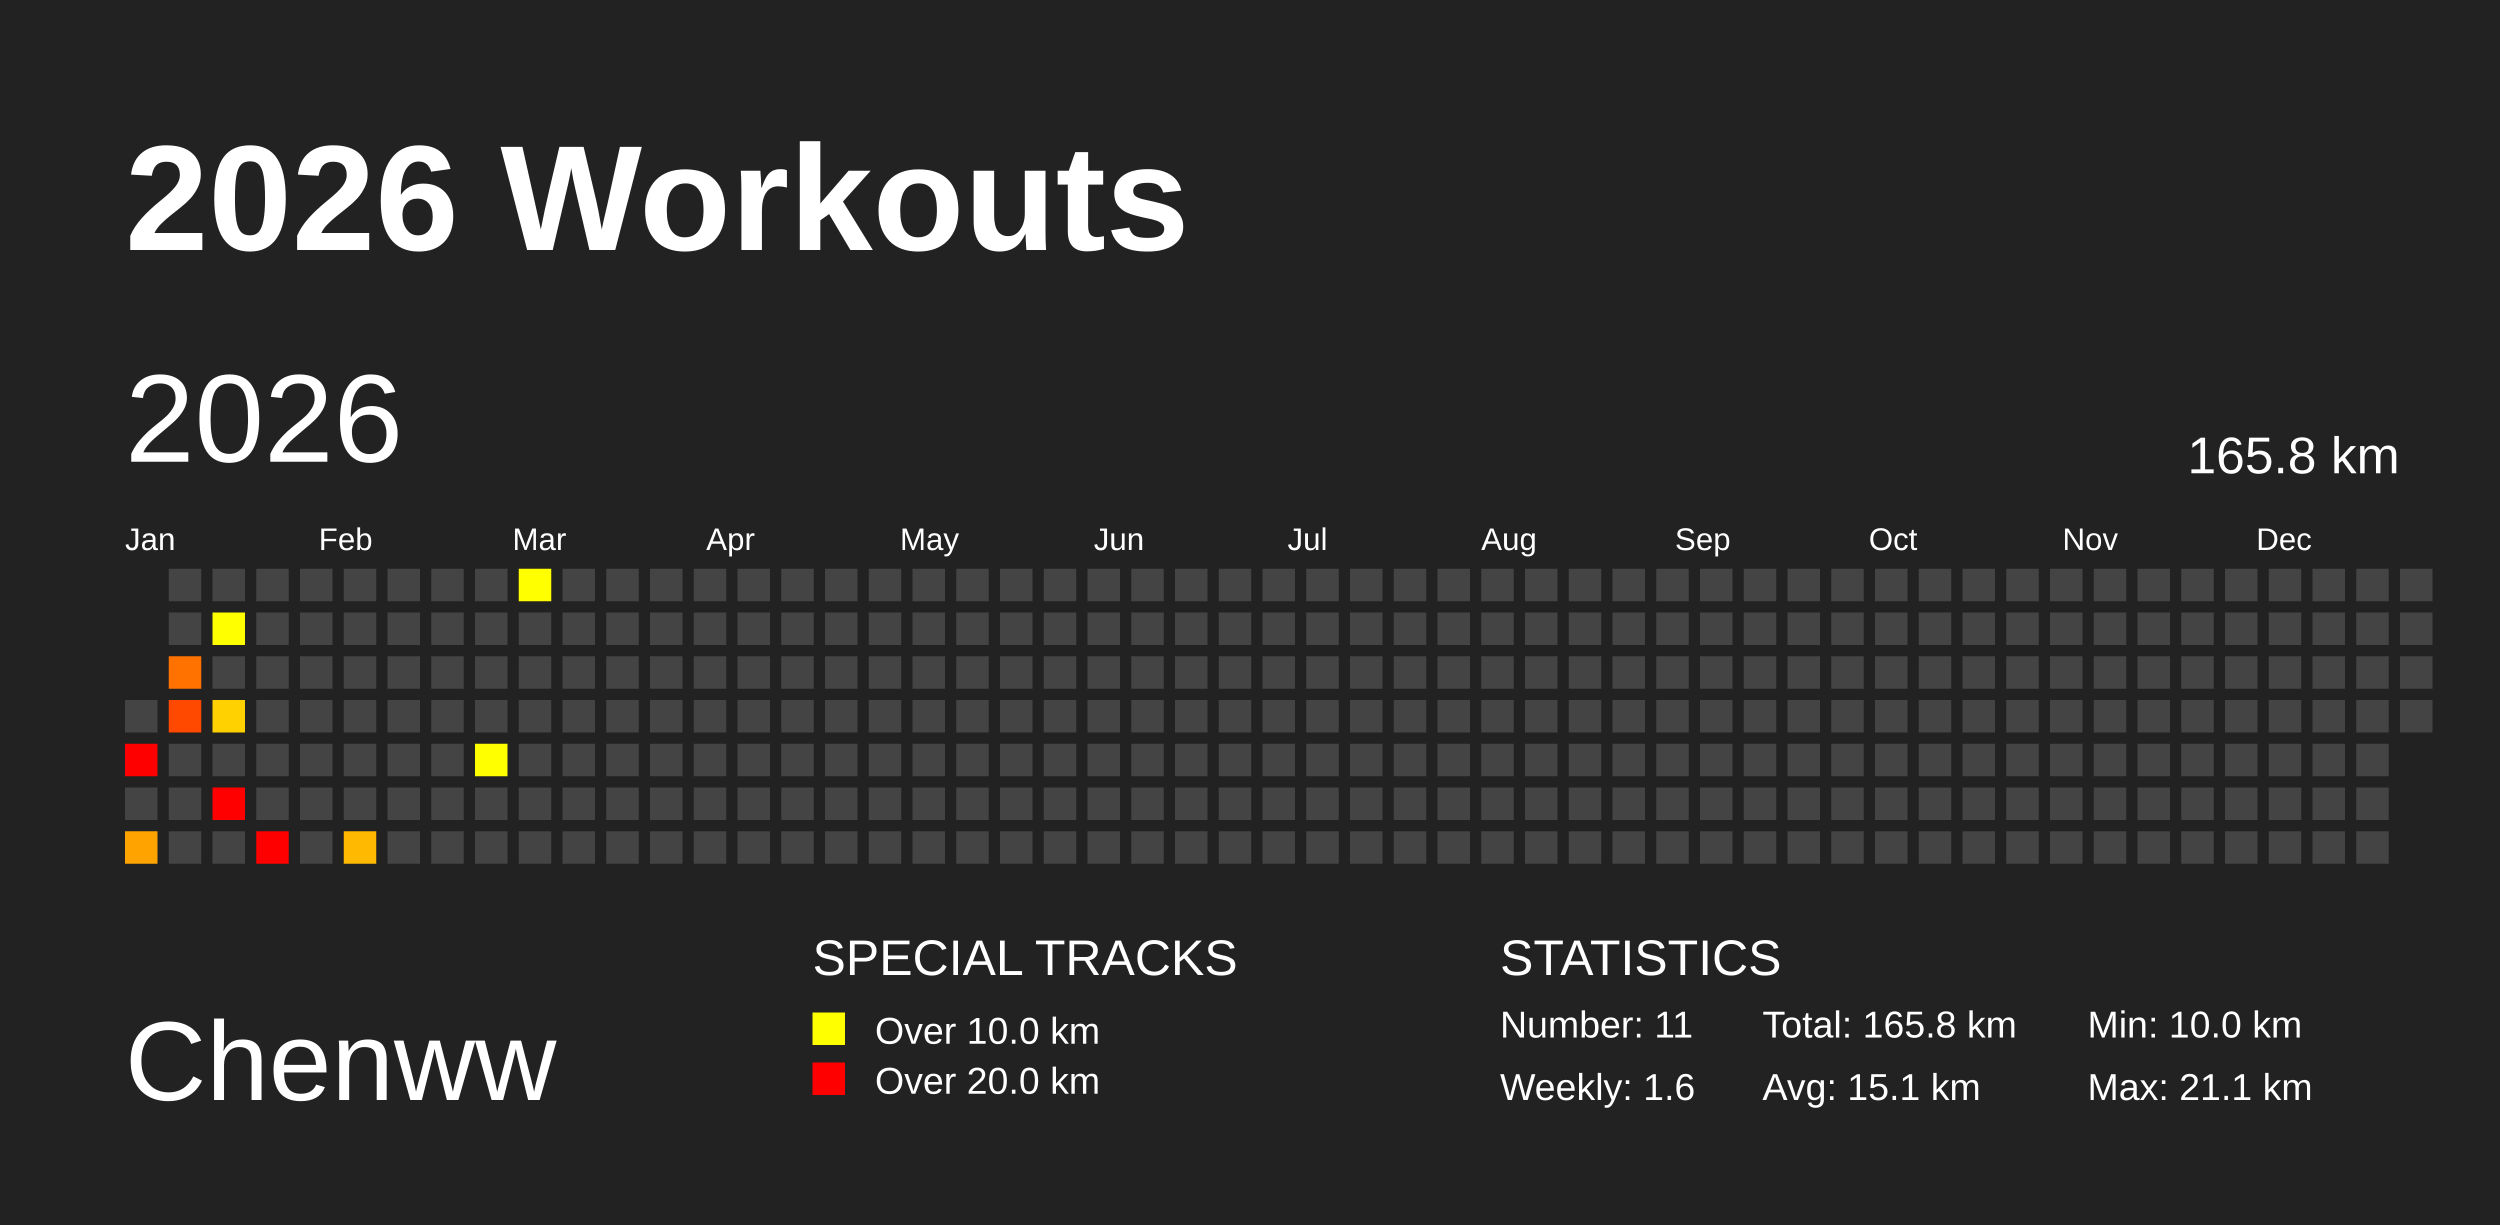
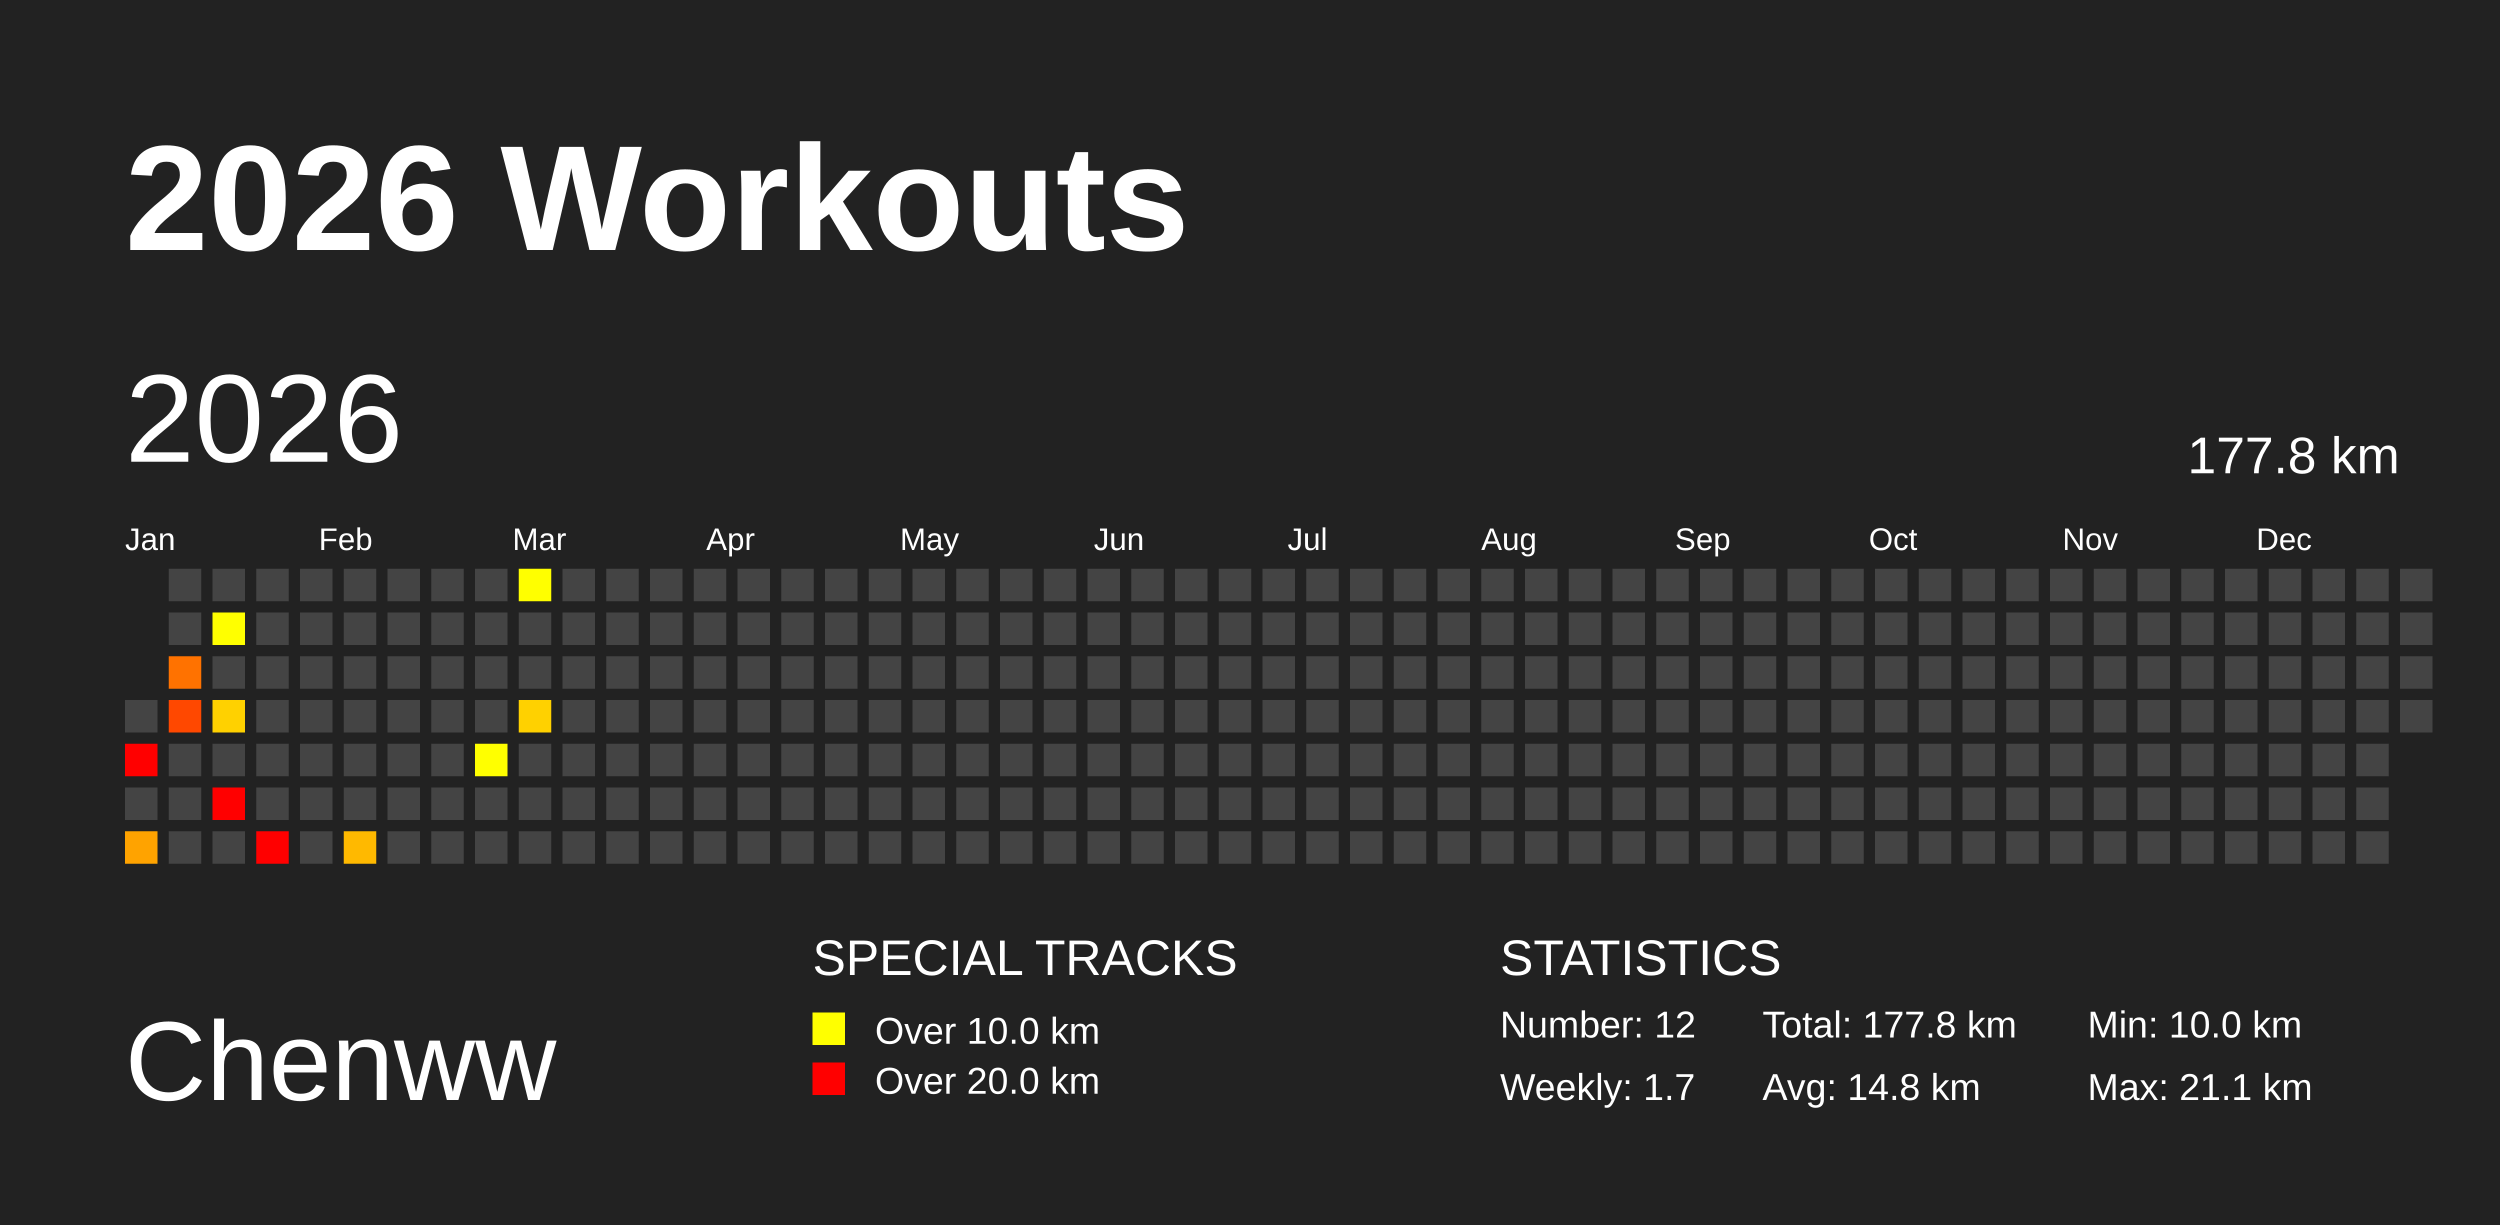
<svg xmlns="http://www.w3.org/2000/svg" baseProfile="full" height="98mm" version="1.1" viewBox="0,0,200,98" width="200mm">
  <defs />
  <rect fill="#222222" height="98" width="200" x="0" y="0" />
  <text fill="#FFFFFF" style="font-size:12px; font-family:Arial; font-weight:bold;" x="10" y="20">2026 Workouts</text>
  <text fill="#FFFFFF" style="font-size:9px; font-family:Arial" x="10" y="88">Chenww</text>
  <text fill="#FFFFFF" style="font-size:4px; font-family:Arial" x="65" y="78">SPECIAL TRACKS</text>
  <rect fill="yellow" height="2.6" width="2.6" x="65" y="81" />
  <text fill="#FFFFFF" style="font-size:3px; font-family:Arial" x="70" y="83.5">Over 10.0 km</text>
  <rect fill="red" height="2.6" width="2.6" x="65" y="85" />
  <text fill="#FFFFFF" style="font-size:3px; font-family:Arial" x="70" y="87.5">Over 20.0 km</text>
  <text fill="#FFFFFF" style="font-size:4px; font-family:Arial" x="120" y="78">STATISTICS</text>
-   <text fill="#FFFFFF" style="font-size:3px; font-family:Arial" x="120" y="83">Number: 11</text>
-   <text fill="#FFFFFF" style="font-size:3px; font-family:Arial" x="120" y="88">Weekly: 1.6</text>
-   <text fill="#FFFFFF" style="font-size:3px; font-family:Arial" x="141" y="83">Total: 165.8 km</text>
-   <text fill="#FFFFFF" style="font-size:3px; font-family:Arial" x="141" y="88">Avg: 15.1 km</text>
+   <text fill="#FFFFFF" style="font-size:3px; font-family:Arial" x="120" y="83">Number: 12</text>
+   <text fill="#FFFFFF" style="font-size:3px; font-family:Arial" x="120" y="88">Weekly: 1.7</text>
+   <text fill="#FFFFFF" style="font-size:3px; font-family:Arial" x="141" y="83">Total: 177.8 km</text>
+   <text fill="#FFFFFF" style="font-size:3px; font-family:Arial" x="141" y="88">Avg: 14.8 km</text>
  <text fill="#FFFFFF" style="font-size:3px; font-family:Arial" x="167" y="83">Min: 10.0 km</text>
  <text fill="#FFFFFF" style="font-size:3px; font-family:Arial" x="167" y="88">Max: 21.1 km</text>
  <text dominant-baseline="hanging" fill="#FFFFFF" style="font-size:10.0px; font-family:Arial;" x="10" y="30">2026</text>
-   <text dominant-baseline="hanging" fill="#FFFFFF" style="font-size:4.125px; font-family:Arial;" x="175" y="35">165.8 km</text>
+   <text dominant-baseline="hanging" fill="#FFFFFF" style="font-size:4.125px; font-family:Arial;" x="175" y="35">177.8 km</text>
  <text fill="#FFFFFF" style="font-size:2.5px; font-family:Arial" x="10.0" y="44">Jan</text>
  <text fill="#FFFFFF" style="font-size:2.5px; font-family:Arial" x="25.5" y="44">Feb</text>
  <text fill="#FFFFFF" style="font-size:2.5px; font-family:Arial" x="41.0" y="44">Mar</text>
  <text fill="#FFFFFF" style="font-size:2.5px; font-family:Arial" x="56.5" y="44">Apr</text>
  <text fill="#FFFFFF" style="font-size:2.5px; font-family:Arial" x="72.0" y="44">May</text>
  <text fill="#FFFFFF" style="font-size:2.5px; font-family:Arial" x="87.5" y="44">Jun</text>
  <text fill="#FFFFFF" style="font-size:2.5px; font-family:Arial" x="103.0" y="44">Jul</text>
  <text fill="#FFFFFF" style="font-size:2.5px; font-family:Arial" x="118.5" y="44">Aug</text>
  <text fill="#FFFFFF" style="font-size:2.5px; font-family:Arial" x="134.0" y="44">Sep</text>
  <text fill="#FFFFFF" style="font-size:2.5px; font-family:Arial" x="149.5" y="44">Oct</text>
  <text fill="#FFFFFF" style="font-size:2.5px; font-family:Arial" x="165.0" y="44">Nov</text>
  <text fill="#FFFFFF" style="font-size:2.5px; font-family:Arial" x="180.5" y="44">Dec</text>
  <rect fill="#444444" height="2.6" width="2.6" x="10.0" y="56.0" />
  <rect fill="red" height="2.6" width="2.6" x="10.0" y="59.5" />
  <rect fill="#444444" height="2.6" width="2.6" x="10.0" y="63.0" />
  <rect fill="#ffa300" height="2.6" width="2.6" x="10.0" y="66.5" />
  <rect fill="#444444" height="2.6" width="2.6" x="13.5" y="45.5" />
  <rect fill="#444444" height="2.6" width="2.6" x="13.5" y="49.0" />
  <rect fill="#ff7200" height="2.6" width="2.6" x="13.5" y="52.5" />
  <rect fill="#ff4800" height="2.6" width="2.6" x="13.5" y="56.0" />
  <rect fill="#444444" height="2.6" width="2.6" x="13.5" y="59.5" />
  <rect fill="#444444" height="2.6" width="2.6" x="13.5" y="63.0" />
  <rect fill="#444444" height="2.6" width="2.6" x="13.5" y="66.5" />
  <rect fill="#444444" height="2.6" width="2.6" x="17.0" y="45.5" />
  <rect fill="#ffff00" height="2.6" width="2.6" x="17.0" y="49.0" />
  <rect fill="#444444" height="2.6" width="2.6" x="17.0" y="52.5" />
  <rect fill="#ffd100" height="2.6" width="2.6" x="17.0" y="56.0" />
  <rect fill="#444444" height="2.6" width="2.6" x="17.0" y="59.5" />
  <rect fill="red" height="2.6" width="2.6" x="17.0" y="63.0" />
  <rect fill="#444444" height="2.6" width="2.6" x="17.0" y="66.5" />
  <rect fill="#444444" height="2.6" width="2.6" x="20.5" y="45.5" />
  <rect fill="#444444" height="2.6" width="2.6" x="20.5" y="49.0" />
  <rect fill="#444444" height="2.6" width="2.6" x="20.5" y="52.5" />
  <rect fill="#444444" height="2.6" width="2.6" x="20.5" y="56.0" />
  <rect fill="#444444" height="2.6" width="2.6" x="20.5" y="59.5" />
  <rect fill="#444444" height="2.6" width="2.6" x="20.5" y="63.0" />
  <rect fill="red" height="2.6" width="2.6" x="20.5" y="66.5" />
  <rect fill="#444444" height="2.6" width="2.6" x="24.0" y="45.5" />
  <rect fill="#444444" height="2.6" width="2.6" x="24.0" y="49.0" />
  <rect fill="#444444" height="2.6" width="2.6" x="24.0" y="52.5" />
  <rect fill="#444444" height="2.6" width="2.6" x="24.0" y="56.0" />
  <rect fill="#444444" height="2.6" width="2.6" x="24.0" y="59.5" />
  <rect fill="#444444" height="2.6" width="2.6" x="24.0" y="63.0" />
  <rect fill="#444444" height="2.6" width="2.6" x="24.0" y="66.5" />
  <rect fill="#444444" height="2.6" width="2.6" x="27.5" y="45.5" />
  <rect fill="#444444" height="2.6" width="2.6" x="27.5" y="49.0" />
  <rect fill="#444444" height="2.6" width="2.6" x="27.5" y="52.5" />
  <rect fill="#444444" height="2.6" width="2.6" x="27.5" y="56.0" />
  <rect fill="#444444" height="2.6" width="2.6" x="27.5" y="59.5" />
  <rect fill="#444444" height="2.6" width="2.6" x="27.5" y="63.0" />
  <rect fill="#ffb900" height="2.6" width="2.6" x="27.5" y="66.5" />
  <rect fill="#444444" height="2.6" width="2.6" x="31.0" y="45.5" />
  <rect fill="#444444" height="2.6" width="2.6" x="31.0" y="49.0" />
  <rect fill="#444444" height="2.6" width="2.6" x="31.0" y="52.5" />
  <rect fill="#444444" height="2.6" width="2.6" x="31.0" y="56.0" />
  <rect fill="#444444" height="2.6" width="2.6" x="31.0" y="59.5" />
  <rect fill="#444444" height="2.6" width="2.6" x="31.0" y="63.0" />
  <rect fill="#444444" height="2.6" width="2.6" x="31.0" y="66.5" />
  <rect fill="#444444" height="2.6" width="2.6" x="34.5" y="45.5" />
  <rect fill="#444444" height="2.6" width="2.6" x="34.5" y="49.0" />
  <rect fill="#444444" height="2.6" width="2.6" x="34.5" y="52.5" />
  <rect fill="#444444" height="2.6" width="2.6" x="34.5" y="56.0" />
  <rect fill="#444444" height="2.6" width="2.6" x="34.5" y="59.5" />
  <rect fill="#444444" height="2.6" width="2.6" x="34.5" y="63.0" />
  <rect fill="#444444" height="2.6" width="2.6" x="34.5" y="66.5" />
  <rect fill="#444444" height="2.6" width="2.6" x="38.0" y="45.5" />
  <rect fill="#444444" height="2.6" width="2.6" x="38.0" y="49.0" />
  <rect fill="#444444" height="2.6" width="2.6" x="38.0" y="52.5" />
  <rect fill="#444444" height="2.6" width="2.6" x="38.0" y="56.0" />
  <rect fill="#ffff00" height="2.6" width="2.6" x="38.0" y="59.5" />
  <rect fill="#444444" height="2.6" width="2.6" x="38.0" y="63.0" />
  <rect fill="#444444" height="2.6" width="2.6" x="38.0" y="66.5" />
  <rect fill="#ffff00" height="2.6" width="2.6" x="41.5" y="45.5" />
  <rect fill="#444444" height="2.6" width="2.6" x="41.5" y="49.0" />
  <rect fill="#444444" height="2.6" width="2.6" x="41.5" y="52.5" />
-   <rect fill="#444444" height="2.6" width="2.6" x="41.5" y="56.0" />
+   <rect fill="#ffd100" height="2.6" width="2.6" x="41.5" y="56.0" />
  <rect fill="#444444" height="2.6" width="2.6" x="41.5" y="59.5" />
  <rect fill="#444444" height="2.6" width="2.6" x="41.5" y="63.0" />
  <rect fill="#444444" height="2.6" width="2.6" x="41.5" y="66.5" />
  <rect fill="#444444" height="2.6" width="2.6" x="45.0" y="45.5" />
  <rect fill="#444444" height="2.6" width="2.6" x="45.0" y="49.0" />
  <rect fill="#444444" height="2.6" width="2.6" x="45.0" y="52.5" />
  <rect fill="#444444" height="2.6" width="2.6" x="45.0" y="56.0" />
  <rect fill="#444444" height="2.6" width="2.6" x="45.0" y="59.5" />
  <rect fill="#444444" height="2.6" width="2.6" x="45.0" y="63.0" />
  <rect fill="#444444" height="2.6" width="2.6" x="45.0" y="66.5" />
  <rect fill="#444444" height="2.6" width="2.6" x="48.5" y="45.5" />
  <rect fill="#444444" height="2.6" width="2.6" x="48.5" y="49.0" />
  <rect fill="#444444" height="2.6" width="2.6" x="48.5" y="52.5" />
  <rect fill="#444444" height="2.6" width="2.6" x="48.5" y="56.0" />
  <rect fill="#444444" height="2.6" width="2.6" x="48.5" y="59.5" />
  <rect fill="#444444" height="2.6" width="2.6" x="48.5" y="63.0" />
  <rect fill="#444444" height="2.6" width="2.6" x="48.5" y="66.5" />
  <rect fill="#444444" height="2.6" width="2.6" x="52.0" y="45.5" />
  <rect fill="#444444" height="2.6" width="2.6" x="52.0" y="49.0" />
  <rect fill="#444444" height="2.6" width="2.6" x="52.0" y="52.5" />
  <rect fill="#444444" height="2.6" width="2.6" x="52.0" y="56.0" />
  <rect fill="#444444" height="2.6" width="2.6" x="52.0" y="59.5" />
  <rect fill="#444444" height="2.6" width="2.6" x="52.0" y="63.0" />
  <rect fill="#444444" height="2.6" width="2.6" x="52.0" y="66.5" />
  <rect fill="#444444" height="2.6" width="2.6" x="55.5" y="45.5" />
  <rect fill="#444444" height="2.6" width="2.6" x="55.5" y="49.0" />
  <rect fill="#444444" height="2.6" width="2.6" x="55.5" y="52.5" />
  <rect fill="#444444" height="2.6" width="2.6" x="55.5" y="56.0" />
  <rect fill="#444444" height="2.6" width="2.6" x="55.5" y="59.5" />
  <rect fill="#444444" height="2.6" width="2.6" x="55.5" y="63.0" />
  <rect fill="#444444" height="2.6" width="2.6" x="55.5" y="66.5" />
  <rect fill="#444444" height="2.6" width="2.6" x="59.0" y="45.5" />
  <rect fill="#444444" height="2.6" width="2.6" x="59.0" y="49.0" />
  <rect fill="#444444" height="2.6" width="2.6" x="59.0" y="52.5" />
  <rect fill="#444444" height="2.6" width="2.6" x="59.0" y="56.0" />
  <rect fill="#444444" height="2.6" width="2.6" x="59.0" y="59.5" />
  <rect fill="#444444" height="2.6" width="2.6" x="59.0" y="63.0" />
  <rect fill="#444444" height="2.6" width="2.6" x="59.0" y="66.5" />
  <rect fill="#444444" height="2.6" width="2.6" x="62.5" y="45.5" />
  <rect fill="#444444" height="2.6" width="2.6" x="62.5" y="49.0" />
  <rect fill="#444444" height="2.6" width="2.6" x="62.5" y="52.5" />
  <rect fill="#444444" height="2.6" width="2.6" x="62.5" y="56.0" />
  <rect fill="#444444" height="2.6" width="2.6" x="62.5" y="59.5" />
  <rect fill="#444444" height="2.6" width="2.6" x="62.5" y="63.0" />
  <rect fill="#444444" height="2.6" width="2.6" x="62.5" y="66.5" />
  <rect fill="#444444" height="2.6" width="2.6" x="66.0" y="45.5" />
  <rect fill="#444444" height="2.6" width="2.6" x="66.0" y="49.0" />
  <rect fill="#444444" height="2.6" width="2.6" x="66.0" y="52.5" />
  <rect fill="#444444" height="2.6" width="2.6" x="66.0" y="56.0" />
  <rect fill="#444444" height="2.6" width="2.6" x="66.0" y="59.5" />
  <rect fill="#444444" height="2.6" width="2.6" x="66.0" y="63.0" />
  <rect fill="#444444" height="2.6" width="2.6" x="66.0" y="66.5" />
  <rect fill="#444444" height="2.6" width="2.6" x="69.5" y="45.5" />
  <rect fill="#444444" height="2.6" width="2.6" x="69.5" y="49.0" />
  <rect fill="#444444" height="2.6" width="2.6" x="69.5" y="52.5" />
  <rect fill="#444444" height="2.6" width="2.6" x="69.5" y="56.0" />
  <rect fill="#444444" height="2.6" width="2.6" x="69.5" y="59.5" />
  <rect fill="#444444" height="2.6" width="2.6" x="69.5" y="63.0" />
  <rect fill="#444444" height="2.6" width="2.6" x="69.5" y="66.5" />
  <rect fill="#444444" height="2.6" width="2.6" x="73.0" y="45.5" />
  <rect fill="#444444" height="2.6" width="2.6" x="73.0" y="49.0" />
  <rect fill="#444444" height="2.6" width="2.6" x="73.0" y="52.5" />
  <rect fill="#444444" height="2.6" width="2.6" x="73.0" y="56.0" />
  <rect fill="#444444" height="2.6" width="2.6" x="73.0" y="59.5" />
  <rect fill="#444444" height="2.6" width="2.6" x="73.0" y="63.0" />
  <rect fill="#444444" height="2.6" width="2.6" x="73.0" y="66.5" />
  <rect fill="#444444" height="2.6" width="2.6" x="76.5" y="45.5" />
  <rect fill="#444444" height="2.6" width="2.6" x="76.5" y="49.0" />
  <rect fill="#444444" height="2.6" width="2.6" x="76.5" y="52.5" />
  <rect fill="#444444" height="2.6" width="2.6" x="76.5" y="56.0" />
  <rect fill="#444444" height="2.6" width="2.6" x="76.5" y="59.5" />
  <rect fill="#444444" height="2.6" width="2.6" x="76.5" y="63.0" />
  <rect fill="#444444" height="2.6" width="2.6" x="76.5" y="66.5" />
  <rect fill="#444444" height="2.6" width="2.6" x="80.0" y="45.5" />
  <rect fill="#444444" height="2.6" width="2.6" x="80.0" y="49.0" />
  <rect fill="#444444" height="2.6" width="2.6" x="80.0" y="52.5" />
  <rect fill="#444444" height="2.6" width="2.6" x="80.0" y="56.0" />
  <rect fill="#444444" height="2.6" width="2.6" x="80.0" y="59.5" />
  <rect fill="#444444" height="2.6" width="2.6" x="80.0" y="63.0" />
  <rect fill="#444444" height="2.6" width="2.6" x="80.0" y="66.5" />
  <rect fill="#444444" height="2.6" width="2.6" x="83.5" y="45.5" />
  <rect fill="#444444" height="2.6" width="2.6" x="83.5" y="49.0" />
  <rect fill="#444444" height="2.6" width="2.6" x="83.5" y="52.5" />
  <rect fill="#444444" height="2.6" width="2.6" x="83.5" y="56.0" />
  <rect fill="#444444" height="2.6" width="2.6" x="83.5" y="59.5" />
  <rect fill="#444444" height="2.6" width="2.6" x="83.5" y="63.0" />
  <rect fill="#444444" height="2.6" width="2.6" x="83.5" y="66.5" />
  <rect fill="#444444" height="2.6" width="2.6" x="87.0" y="45.5" />
  <rect fill="#444444" height="2.6" width="2.6" x="87.0" y="49.0" />
  <rect fill="#444444" height="2.6" width="2.6" x="87.0" y="52.5" />
  <rect fill="#444444" height="2.6" width="2.6" x="87.0" y="56.0" />
  <rect fill="#444444" height="2.6" width="2.6" x="87.0" y="59.5" />
  <rect fill="#444444" height="2.6" width="2.6" x="87.0" y="63.0" />
  <rect fill="#444444" height="2.6" width="2.6" x="87.0" y="66.5" />
  <rect fill="#444444" height="2.6" width="2.6" x="90.5" y="45.5" />
  <rect fill="#444444" height="2.6" width="2.6" x="90.5" y="49.0" />
  <rect fill="#444444" height="2.6" width="2.6" x="90.5" y="52.5" />
  <rect fill="#444444" height="2.6" width="2.6" x="90.5" y="56.0" />
  <rect fill="#444444" height="2.6" width="2.6" x="90.5" y="59.5" />
  <rect fill="#444444" height="2.6" width="2.6" x="90.5" y="63.0" />
  <rect fill="#444444" height="2.6" width="2.6" x="90.5" y="66.5" />
  <rect fill="#444444" height="2.6" width="2.6" x="94.0" y="45.5" />
  <rect fill="#444444" height="2.6" width="2.6" x="94.0" y="49.0" />
  <rect fill="#444444" height="2.6" width="2.6" x="94.0" y="52.5" />
  <rect fill="#444444" height="2.6" width="2.6" x="94.0" y="56.0" />
  <rect fill="#444444" height="2.6" width="2.6" x="94.0" y="59.5" />
  <rect fill="#444444" height="2.6" width="2.6" x="94.0" y="63.0" />
  <rect fill="#444444" height="2.6" width="2.6" x="94.0" y="66.5" />
  <rect fill="#444444" height="2.6" width="2.6" x="97.5" y="45.5" />
  <rect fill="#444444" height="2.6" width="2.6" x="97.5" y="49.0" />
  <rect fill="#444444" height="2.6" width="2.6" x="97.5" y="52.5" />
  <rect fill="#444444" height="2.6" width="2.6" x="97.5" y="56.0" />
  <rect fill="#444444" height="2.6" width="2.6" x="97.5" y="59.5" />
  <rect fill="#444444" height="2.6" width="2.6" x="97.5" y="63.0" />
  <rect fill="#444444" height="2.6" width="2.6" x="97.5" y="66.5" />
  <rect fill="#444444" height="2.6" width="2.6" x="101.0" y="45.5" />
  <rect fill="#444444" height="2.6" width="2.6" x="101.0" y="49.0" />
  <rect fill="#444444" height="2.6" width="2.6" x="101.0" y="52.5" />
  <rect fill="#444444" height="2.6" width="2.6" x="101.0" y="56.0" />
  <rect fill="#444444" height="2.6" width="2.6" x="101.0" y="59.5" />
  <rect fill="#444444" height="2.6" width="2.6" x="101.0" y="63.0" />
  <rect fill="#444444" height="2.6" width="2.6" x="101.0" y="66.5" />
  <rect fill="#444444" height="2.6" width="2.6" x="104.5" y="45.5" />
  <rect fill="#444444" height="2.6" width="2.6" x="104.5" y="49.0" />
  <rect fill="#444444" height="2.6" width="2.6" x="104.5" y="52.5" />
  <rect fill="#444444" height="2.6" width="2.6" x="104.5" y="56.0" />
  <rect fill="#444444" height="2.6" width="2.6" x="104.5" y="59.5" />
  <rect fill="#444444" height="2.6" width="2.6" x="104.5" y="63.0" />
  <rect fill="#444444" height="2.6" width="2.6" x="104.5" y="66.5" />
  <rect fill="#444444" height="2.6" width="2.6" x="108.0" y="45.5" />
  <rect fill="#444444" height="2.6" width="2.6" x="108.0" y="49.0" />
  <rect fill="#444444" height="2.6" width="2.6" x="108.0" y="52.5" />
  <rect fill="#444444" height="2.6" width="2.6" x="108.0" y="56.0" />
  <rect fill="#444444" height="2.6" width="2.6" x="108.0" y="59.5" />
  <rect fill="#444444" height="2.6" width="2.6" x="108.0" y="63.0" />
  <rect fill="#444444" height="2.6" width="2.6" x="108.0" y="66.5" />
  <rect fill="#444444" height="2.6" width="2.6" x="111.5" y="45.5" />
  <rect fill="#444444" height="2.6" width="2.6" x="111.5" y="49.0" />
  <rect fill="#444444" height="2.6" width="2.6" x="111.5" y="52.5" />
  <rect fill="#444444" height="2.6" width="2.6" x="111.5" y="56.0" />
  <rect fill="#444444" height="2.6" width="2.6" x="111.5" y="59.5" />
  <rect fill="#444444" height="2.6" width="2.6" x="111.5" y="63.0" />
  <rect fill="#444444" height="2.6" width="2.6" x="111.5" y="66.5" />
  <rect fill="#444444" height="2.6" width="2.6" x="115.0" y="45.5" />
  <rect fill="#444444" height="2.6" width="2.6" x="115.0" y="49.0" />
  <rect fill="#444444" height="2.6" width="2.6" x="115.0" y="52.5" />
  <rect fill="#444444" height="2.6" width="2.6" x="115.0" y="56.0" />
  <rect fill="#444444" height="2.6" width="2.6" x="115.0" y="59.5" />
  <rect fill="#444444" height="2.6" width="2.6" x="115.0" y="63.0" />
  <rect fill="#444444" height="2.6" width="2.6" x="115.0" y="66.5" />
  <rect fill="#444444" height="2.6" width="2.6" x="118.5" y="45.5" />
  <rect fill="#444444" height="2.6" width="2.6" x="118.5" y="49.0" />
  <rect fill="#444444" height="2.6" width="2.6" x="118.5" y="52.5" />
  <rect fill="#444444" height="2.6" width="2.6" x="118.5" y="56.0" />
  <rect fill="#444444" height="2.6" width="2.6" x="118.5" y="59.5" />
  <rect fill="#444444" height="2.6" width="2.6" x="118.5" y="63.0" />
  <rect fill="#444444" height="2.6" width="2.6" x="118.5" y="66.5" />
  <rect fill="#444444" height="2.6" width="2.6" x="122.0" y="45.5" />
  <rect fill="#444444" height="2.6" width="2.6" x="122.0" y="49.0" />
  <rect fill="#444444" height="2.6" width="2.6" x="122.0" y="52.5" />
  <rect fill="#444444" height="2.6" width="2.6" x="122.0" y="56.0" />
  <rect fill="#444444" height="2.6" width="2.6" x="122.0" y="59.5" />
  <rect fill="#444444" height="2.6" width="2.6" x="122.0" y="63.0" />
  <rect fill="#444444" height="2.6" width="2.6" x="122.0" y="66.5" />
  <rect fill="#444444" height="2.6" width="2.6" x="125.5" y="45.5" />
  <rect fill="#444444" height="2.6" width="2.6" x="125.5" y="49.0" />
  <rect fill="#444444" height="2.6" width="2.6" x="125.5" y="52.5" />
  <rect fill="#444444" height="2.6" width="2.6" x="125.5" y="56.0" />
  <rect fill="#444444" height="2.6" width="2.6" x="125.5" y="59.5" />
  <rect fill="#444444" height="2.6" width="2.6" x="125.5" y="63.0" />
  <rect fill="#444444" height="2.6" width="2.6" x="125.5" y="66.5" />
  <rect fill="#444444" height="2.6" width="2.6" x="129.0" y="45.5" />
  <rect fill="#444444" height="2.6" width="2.6" x="129.0" y="49.0" />
  <rect fill="#444444" height="2.6" width="2.6" x="129.0" y="52.5" />
  <rect fill="#444444" height="2.6" width="2.6" x="129.0" y="56.0" />
  <rect fill="#444444" height="2.6" width="2.6" x="129.0" y="59.5" />
  <rect fill="#444444" height="2.6" width="2.6" x="129.0" y="63.0" />
  <rect fill="#444444" height="2.6" width="2.6" x="129.0" y="66.5" />
  <rect fill="#444444" height="2.6" width="2.6" x="132.5" y="45.5" />
  <rect fill="#444444" height="2.6" width="2.6" x="132.5" y="49.0" />
  <rect fill="#444444" height="2.6" width="2.6" x="132.5" y="52.5" />
  <rect fill="#444444" height="2.6" width="2.6" x="132.5" y="56.0" />
  <rect fill="#444444" height="2.6" width="2.6" x="132.5" y="59.5" />
  <rect fill="#444444" height="2.6" width="2.6" x="132.5" y="63.0" />
  <rect fill="#444444" height="2.6" width="2.6" x="132.5" y="66.5" />
  <rect fill="#444444" height="2.6" width="2.6" x="136.0" y="45.5" />
  <rect fill="#444444" height="2.6" width="2.6" x="136.0" y="49.0" />
  <rect fill="#444444" height="2.6" width="2.6" x="136.0" y="52.5" />
  <rect fill="#444444" height="2.6" width="2.6" x="136.0" y="56.0" />
  <rect fill="#444444" height="2.6" width="2.6" x="136.0" y="59.5" />
  <rect fill="#444444" height="2.6" width="2.6" x="136.0" y="63.0" />
  <rect fill="#444444" height="2.6" width="2.6" x="136.0" y="66.5" />
  <rect fill="#444444" height="2.6" width="2.6" x="139.5" y="45.5" />
  <rect fill="#444444" height="2.6" width="2.6" x="139.5" y="49.0" />
  <rect fill="#444444" height="2.6" width="2.6" x="139.5" y="52.5" />
  <rect fill="#444444" height="2.6" width="2.6" x="139.5" y="56.0" />
  <rect fill="#444444" height="2.6" width="2.6" x="139.5" y="59.5" />
  <rect fill="#444444" height="2.6" width="2.6" x="139.5" y="63.0" />
  <rect fill="#444444" height="2.6" width="2.6" x="139.5" y="66.5" />
  <rect fill="#444444" height="2.6" width="2.6" x="143.0" y="45.5" />
  <rect fill="#444444" height="2.6" width="2.6" x="143.0" y="49.0" />
  <rect fill="#444444" height="2.6" width="2.6" x="143.0" y="52.5" />
  <rect fill="#444444" height="2.6" width="2.6" x="143.0" y="56.0" />
  <rect fill="#444444" height="2.6" width="2.6" x="143.0" y="59.5" />
  <rect fill="#444444" height="2.6" width="2.6" x="143.0" y="63.0" />
  <rect fill="#444444" height="2.6" width="2.6" x="143.0" y="66.5" />
  <rect fill="#444444" height="2.6" width="2.6" x="146.5" y="45.5" />
  <rect fill="#444444" height="2.6" width="2.6" x="146.5" y="49.0" />
  <rect fill="#444444" height="2.6" width="2.6" x="146.5" y="52.5" />
  <rect fill="#444444" height="2.6" width="2.6" x="146.5" y="56.0" />
  <rect fill="#444444" height="2.6" width="2.6" x="146.5" y="59.5" />
  <rect fill="#444444" height="2.6" width="2.6" x="146.5" y="63.0" />
  <rect fill="#444444" height="2.6" width="2.6" x="146.5" y="66.5" />
  <rect fill="#444444" height="2.6" width="2.6" x="150.0" y="45.5" />
  <rect fill="#444444" height="2.6" width="2.6" x="150.0" y="49.0" />
  <rect fill="#444444" height="2.6" width="2.6" x="150.0" y="52.5" />
  <rect fill="#444444" height="2.6" width="2.6" x="150.0" y="56.0" />
  <rect fill="#444444" height="2.6" width="2.6" x="150.0" y="59.5" />
  <rect fill="#444444" height="2.6" width="2.6" x="150.0" y="63.0" />
  <rect fill="#444444" height="2.6" width="2.6" x="150.0" y="66.5" />
  <rect fill="#444444" height="2.6" width="2.6" x="153.5" y="45.5" />
  <rect fill="#444444" height="2.6" width="2.6" x="153.5" y="49.0" />
  <rect fill="#444444" height="2.6" width="2.6" x="153.5" y="52.5" />
  <rect fill="#444444" height="2.6" width="2.6" x="153.5" y="56.0" />
  <rect fill="#444444" height="2.6" width="2.6" x="153.5" y="59.5" />
  <rect fill="#444444" height="2.6" width="2.6" x="153.5" y="63.0" />
  <rect fill="#444444" height="2.6" width="2.6" x="153.5" y="66.5" />
  <rect fill="#444444" height="2.6" width="2.6" x="157.0" y="45.5" />
  <rect fill="#444444" height="2.6" width="2.6" x="157.0" y="49.0" />
  <rect fill="#444444" height="2.6" width="2.6" x="157.0" y="52.5" />
  <rect fill="#444444" height="2.6" width="2.6" x="157.0" y="56.0" />
  <rect fill="#444444" height="2.6" width="2.6" x="157.0" y="59.5" />
  <rect fill="#444444" height="2.6" width="2.6" x="157.0" y="63.0" />
  <rect fill="#444444" height="2.6" width="2.6" x="157.0" y="66.5" />
  <rect fill="#444444" height="2.6" width="2.6" x="160.5" y="45.5" />
  <rect fill="#444444" height="2.6" width="2.6" x="160.5" y="49.0" />
  <rect fill="#444444" height="2.6" width="2.6" x="160.5" y="52.5" />
  <rect fill="#444444" height="2.6" width="2.6" x="160.5" y="56.0" />
  <rect fill="#444444" height="2.6" width="2.6" x="160.5" y="59.5" />
  <rect fill="#444444" height="2.6" width="2.6" x="160.5" y="63.0" />
  <rect fill="#444444" height="2.6" width="2.6" x="160.5" y="66.5" />
  <rect fill="#444444" height="2.6" width="2.6" x="164.0" y="45.5" />
  <rect fill="#444444" height="2.6" width="2.6" x="164.0" y="49.0" />
  <rect fill="#444444" height="2.6" width="2.6" x="164.0" y="52.5" />
  <rect fill="#444444" height="2.6" width="2.6" x="164.0" y="56.0" />
  <rect fill="#444444" height="2.6" width="2.6" x="164.0" y="59.5" />
  <rect fill="#444444" height="2.6" width="2.6" x="164.0" y="63.0" />
  <rect fill="#444444" height="2.6" width="2.6" x="164.0" y="66.5" />
  <rect fill="#444444" height="2.6" width="2.6" x="167.5" y="45.5" />
  <rect fill="#444444" height="2.6" width="2.6" x="167.5" y="49.0" />
  <rect fill="#444444" height="2.6" width="2.6" x="167.5" y="52.5" />
  <rect fill="#444444" height="2.6" width="2.6" x="167.5" y="56.0" />
  <rect fill="#444444" height="2.6" width="2.6" x="167.5" y="59.5" />
  <rect fill="#444444" height="2.6" width="2.6" x="167.5" y="63.0" />
  <rect fill="#444444" height="2.6" width="2.6" x="167.5" y="66.5" />
  <rect fill="#444444" height="2.6" width="2.6" x="171.0" y="45.5" />
  <rect fill="#444444" height="2.6" width="2.6" x="171.0" y="49.0" />
  <rect fill="#444444" height="2.6" width="2.6" x="171.0" y="52.5" />
  <rect fill="#444444" height="2.6" width="2.6" x="171.0" y="56.0" />
  <rect fill="#444444" height="2.6" width="2.6" x="171.0" y="59.5" />
  <rect fill="#444444" height="2.6" width="2.6" x="171.0" y="63.0" />
  <rect fill="#444444" height="2.6" width="2.6" x="171.0" y="66.5" />
  <rect fill="#444444" height="2.6" width="2.6" x="174.5" y="45.5" />
  <rect fill="#444444" height="2.6" width="2.6" x="174.5" y="49.0" />
  <rect fill="#444444" height="2.6" width="2.6" x="174.5" y="52.5" />
  <rect fill="#444444" height="2.6" width="2.6" x="174.5" y="56.0" />
  <rect fill="#444444" height="2.6" width="2.6" x="174.5" y="59.5" />
  <rect fill="#444444" height="2.6" width="2.6" x="174.5" y="63.0" />
  <rect fill="#444444" height="2.6" width="2.6" x="174.5" y="66.5" />
  <rect fill="#444444" height="2.6" width="2.6" x="178.0" y="45.5" />
  <rect fill="#444444" height="2.6" width="2.6" x="178.0" y="49.0" />
  <rect fill="#444444" height="2.6" width="2.6" x="178.0" y="52.5" />
  <rect fill="#444444" height="2.6" width="2.6" x="178.0" y="56.0" />
  <rect fill="#444444" height="2.6" width="2.6" x="178.0" y="59.5" />
  <rect fill="#444444" height="2.6" width="2.6" x="178.0" y="63.0" />
  <rect fill="#444444" height="2.6" width="2.6" x="178.0" y="66.5" />
  <rect fill="#444444" height="2.6" width="2.6" x="181.5" y="45.5" />
  <rect fill="#444444" height="2.6" width="2.6" x="181.5" y="49.0" />
  <rect fill="#444444" height="2.6" width="2.6" x="181.5" y="52.5" />
  <rect fill="#444444" height="2.6" width="2.6" x="181.5" y="56.0" />
  <rect fill="#444444" height="2.6" width="2.6" x="181.5" y="59.5" />
  <rect fill="#444444" height="2.6" width="2.6" x="181.5" y="63.0" />
  <rect fill="#444444" height="2.6" width="2.6" x="181.5" y="66.5" />
  <rect fill="#444444" height="2.6" width="2.6" x="185.0" y="45.5" />
  <rect fill="#444444" height="2.6" width="2.6" x="185.0" y="49.0" />
  <rect fill="#444444" height="2.6" width="2.6" x="185.0" y="52.5" />
  <rect fill="#444444" height="2.6" width="2.6" x="185.0" y="56.0" />
  <rect fill="#444444" height="2.6" width="2.6" x="185.0" y="59.5" />
  <rect fill="#444444" height="2.6" width="2.6" x="185.0" y="63.0" />
  <rect fill="#444444" height="2.6" width="2.6" x="185.0" y="66.5" />
  <rect fill="#444444" height="2.6" width="2.6" x="188.5" y="45.5" />
  <rect fill="#444444" height="2.6" width="2.6" x="188.5" y="49.0" />
  <rect fill="#444444" height="2.6" width="2.6" x="188.5" y="52.5" />
  <rect fill="#444444" height="2.6" width="2.6" x="188.5" y="56.0" />
  <rect fill="#444444" height="2.6" width="2.6" x="188.5" y="59.5" />
  <rect fill="#444444" height="2.6" width="2.6" x="188.5" y="63.0" />
  <rect fill="#444444" height="2.6" width="2.6" x="188.5" y="66.5" />
  <rect fill="#444444" height="2.6" width="2.6" x="192.0" y="45.5" />
  <rect fill="#444444" height="2.6" width="2.6" x="192.0" y="49.0" />
  <rect fill="#444444" height="2.6" width="2.6" x="192.0" y="52.5" />
  <rect fill="#444444" height="2.6" width="2.6" x="192.0" y="56.0" />
</svg>
